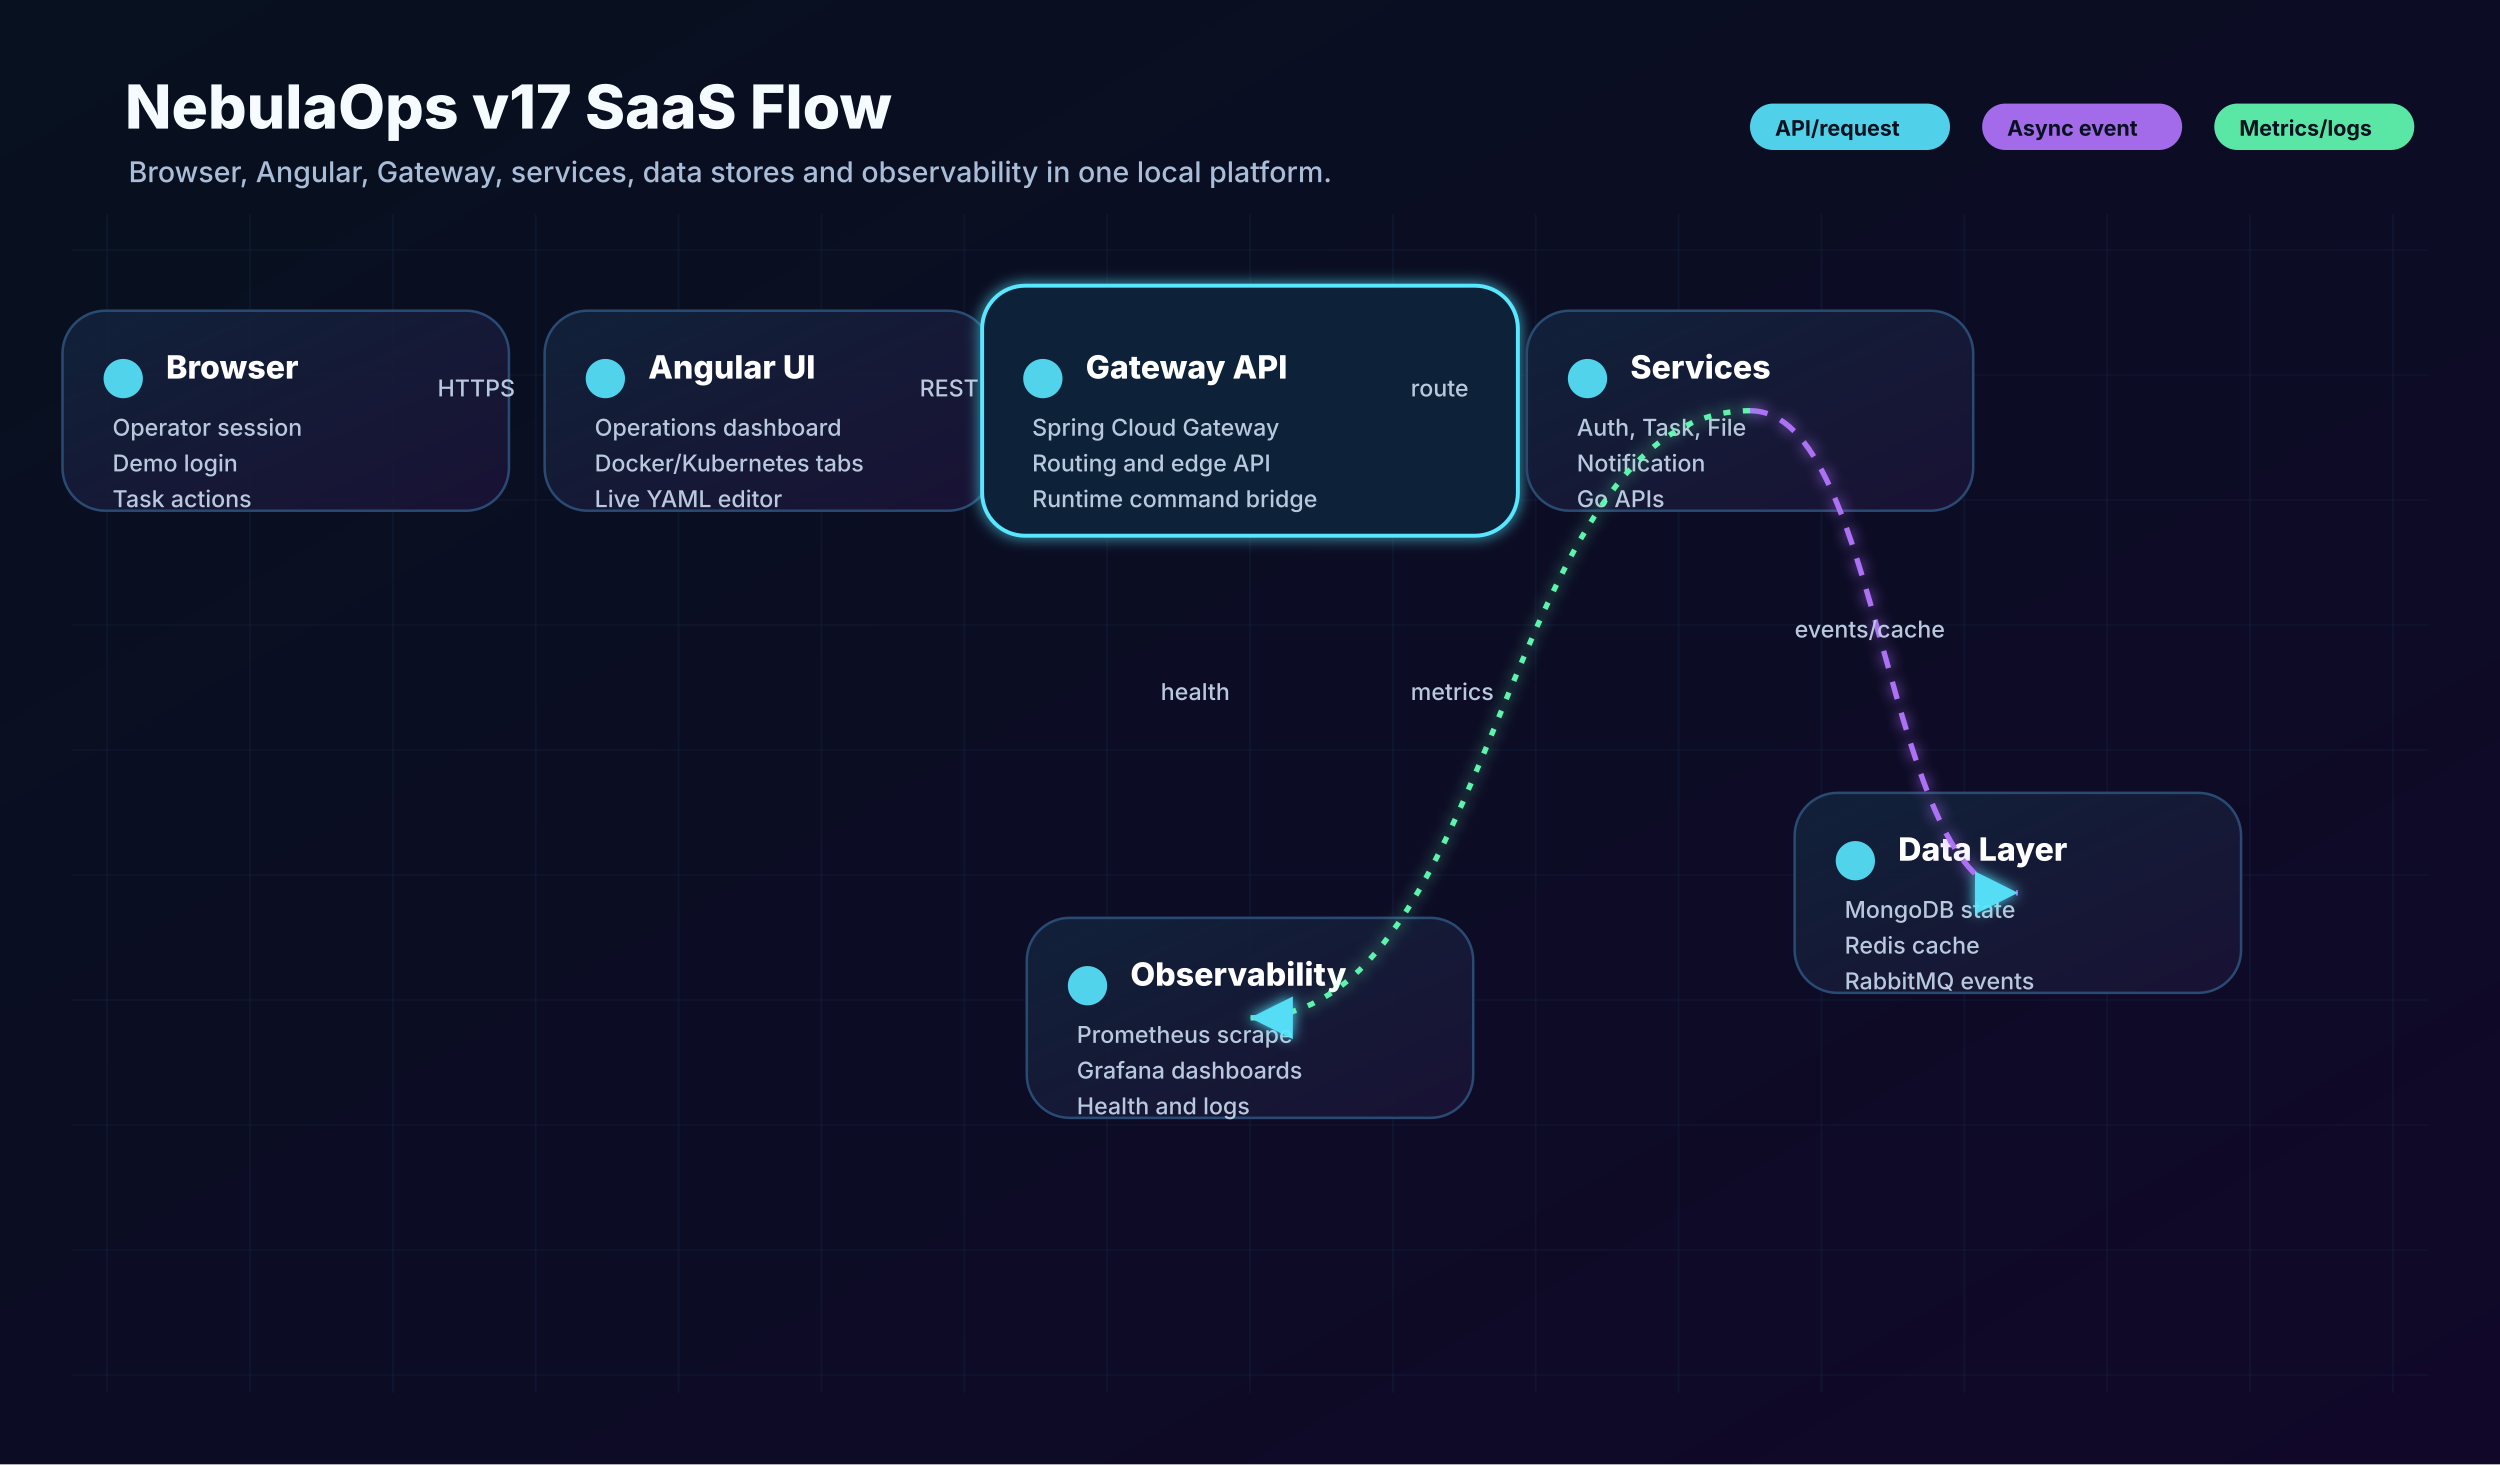
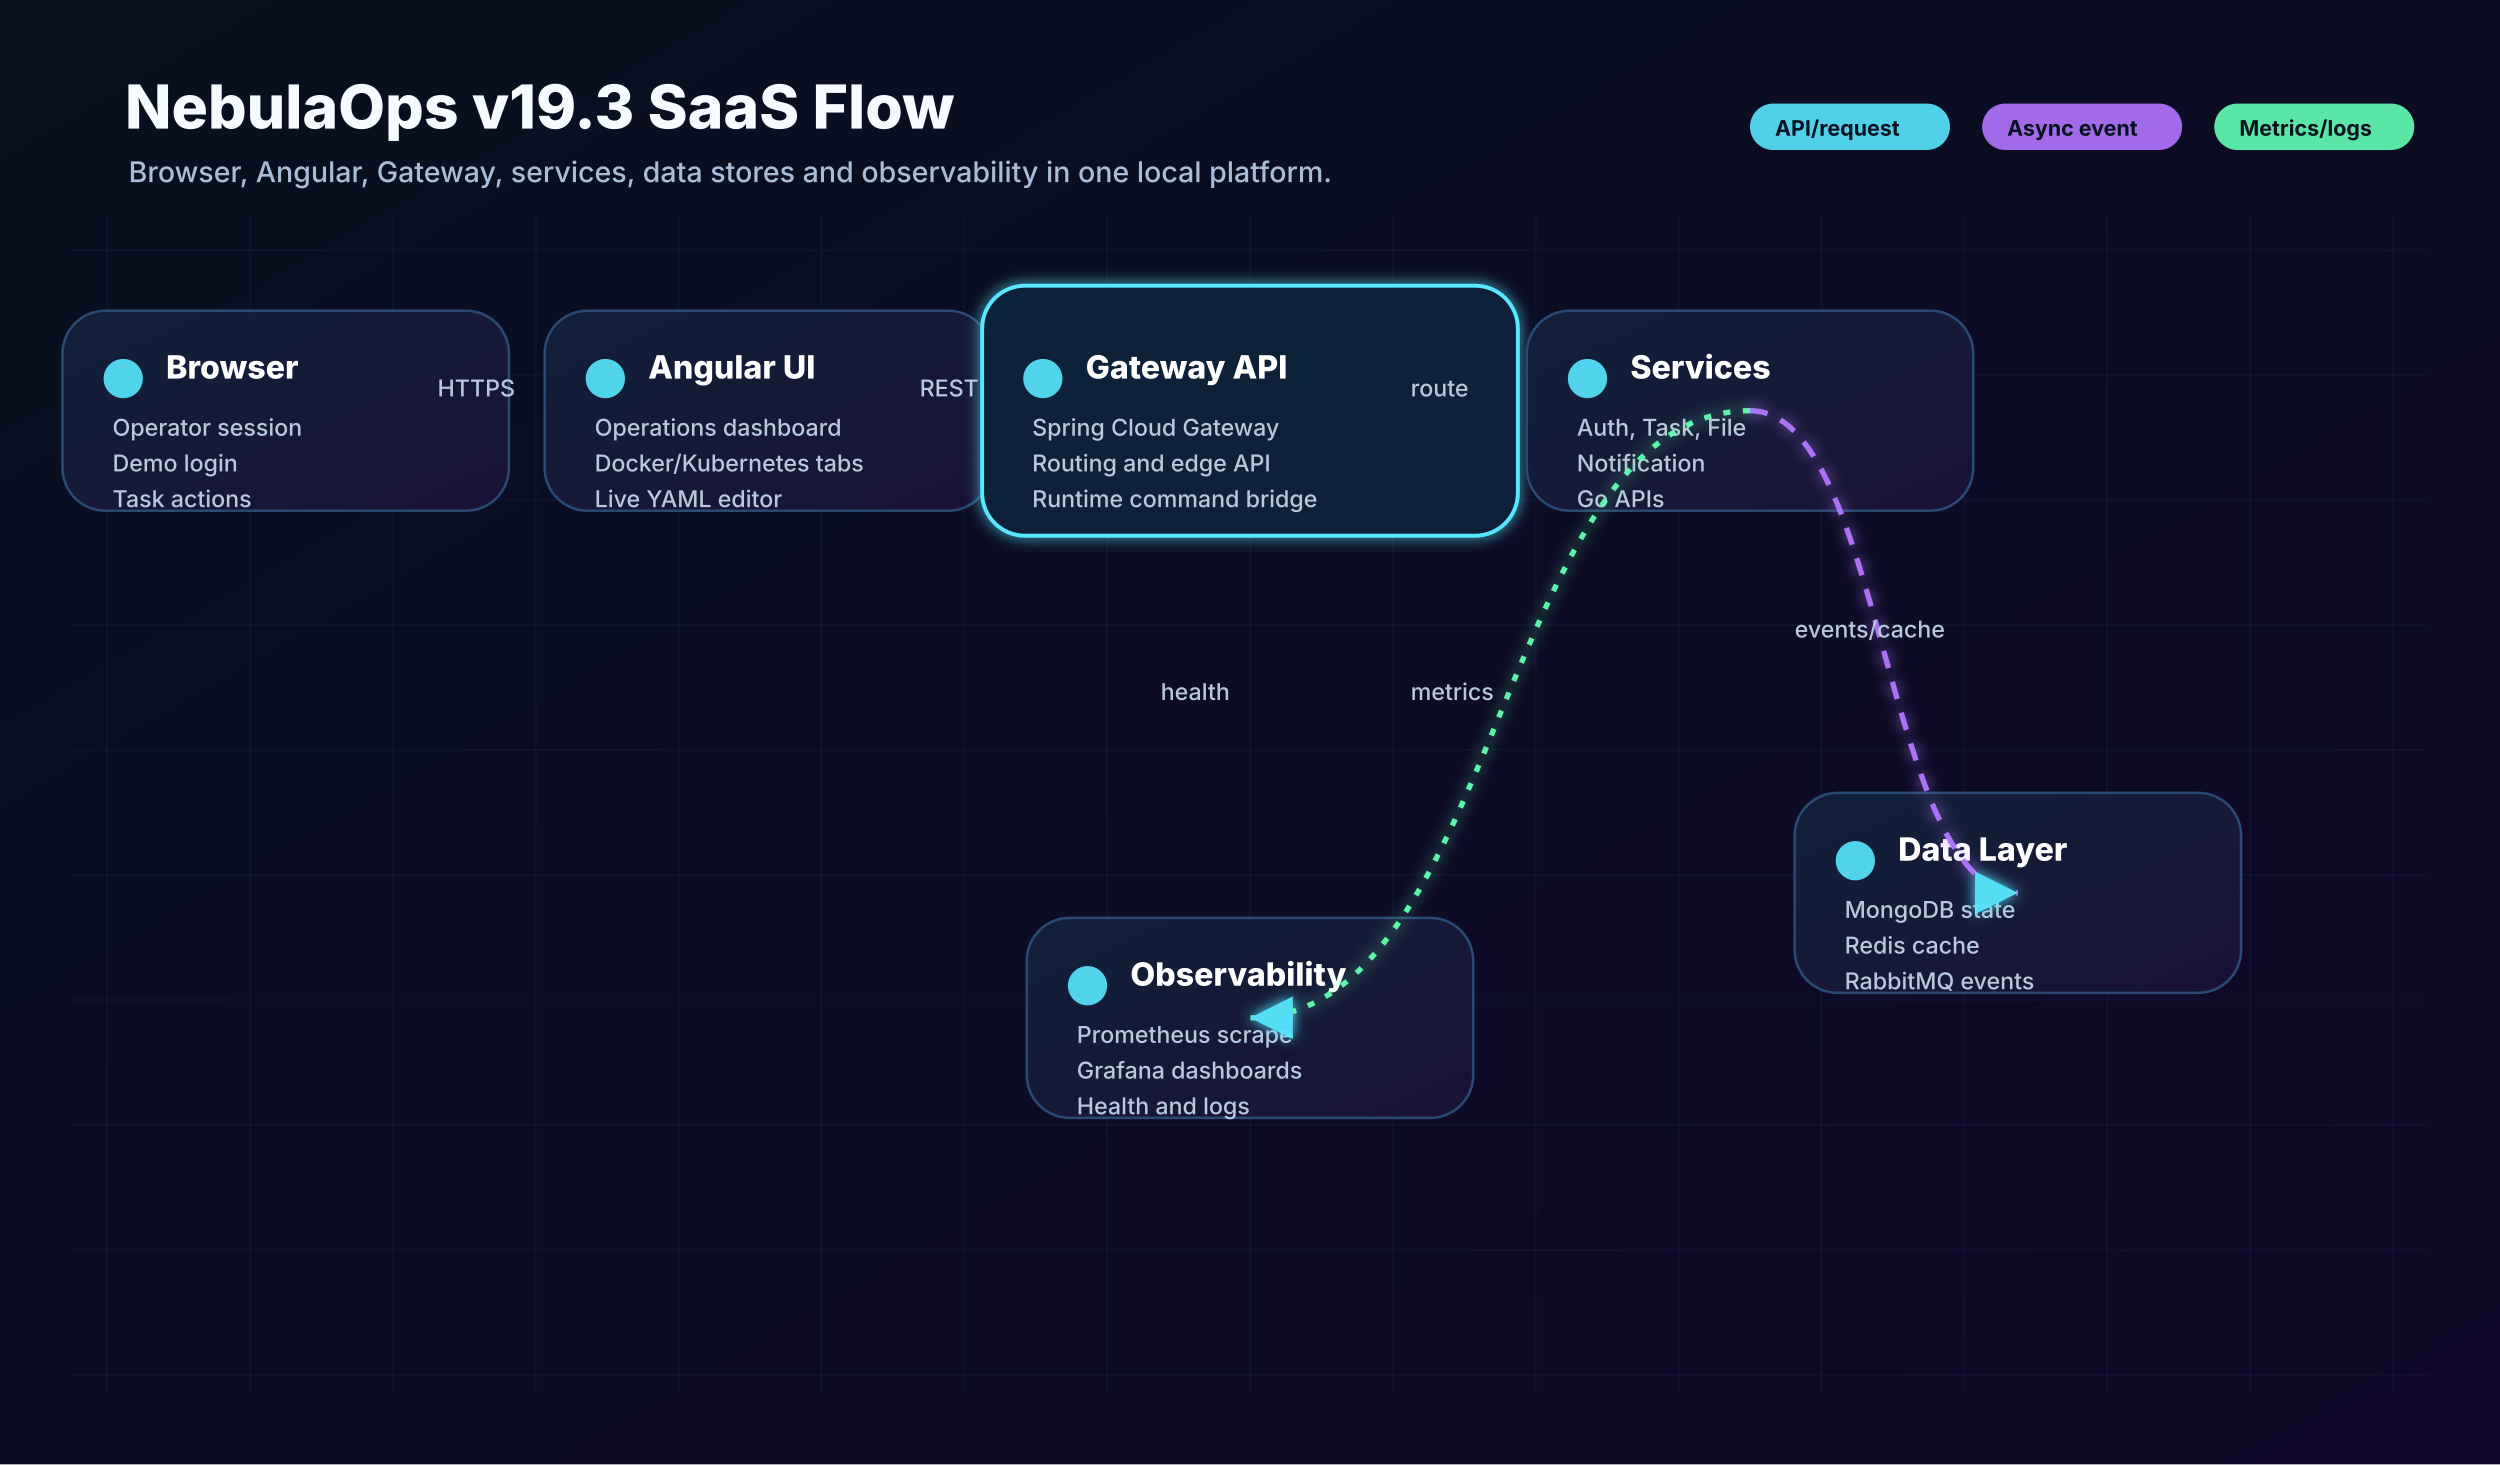
- <svg xmlns="http://www.w3.org/2000/svg" viewBox="0 0 1400 820" role="img" aria-label="NebulaOps v17 SaaS Flow">
+ <svg xmlns="http://www.w3.org/2000/svg" viewBox="0 0 1400 820" role="img" aria-label="NebulaOps v19.3 SaaS Flow">
  <defs>
    <linearGradient id="bg" x1="0" y1="0" x2="1" y2="1">
      <stop offset="0" stop-color="#07111f" />
      <stop offset="1" stop-color="#110829" />
    </linearGradient>
    <linearGradient id="card" x1="0" y1="0" x2="1" y2="1">
      <stop offset="0" stop-color="#11233a" stop-opacity=".92" />
      <stop offset="1" stop-color="#1a1235" stop-opacity=".92" />
    </linearGradient>
    <filter id="glow">
      <feGaussianBlur stdDeviation="4" result="b" />
      <feMerge>
        <feMergeNode in="b" />
        <feMergeNode in="SourceGraphic" />
      </feMerge>
    </filter>
    <marker id="arrow" markerWidth="12" markerHeight="12" refX="10" refY="6" orient="auto">
      <path d="M2,2 L10,6 L2,10 Z" fill="#58e7ff" />
    </marker>
    <style>
        .title{font:800 34px Inter,Segoe UI,Arial;fill:#f5fbff}.sub{font:500 16px Inter,Segoe UI,Arial;fill:#a9bdd8}.label{font:800 18px Inter,Segoe UI,Arial;fill:#fff}.small{font:500 13px Inter,Segoe UI,Arial;fill:#b8c8dd}.chip{font:700 12px Inter,Segoe UI,Arial;fill:#07111f}.panel{fill:url(#card);stroke:#294b73;stroke-width:1.4;rx:24}.core{fill:#0c2037;stroke:#58e7ff;stroke-width:2.2;filter:url(#glow)}.api{stroke:#58e7ff}.event{stroke:#b476ff;stroke-dasharray:10 8}.metric{stroke:#63ffb3;stroke-dasharray:4 7}.flow{fill:none;stroke-width:3;marker-end:url(#arrow);filter:url(#glow);opacity:.95}.pulse{animation:pulse 2.8s ease-in-out infinite}.dash{animation:dash 7s linear infinite}@keyframes pulse{0%,100%{opacity:.55}50%{opacity:1}}@keyframes dash{to{stroke-dashoffset:-160}}
      </style>
  </defs>
  <rect width="1400" height="820" fill="url(#bg)" />
  <path d="M60 120 V780" stroke="#163150" stroke-opacity=".25" />
  <path d="M140 120 V780" stroke="#163150" stroke-opacity=".25" />
  <path d="M220 120 V780" stroke="#163150" stroke-opacity=".25" />
  <path d="M300 120 V780" stroke="#163150" stroke-opacity=".25" />
  <path d="M380 120 V780" stroke="#163150" stroke-opacity=".25" />
  <path d="M460 120 V780" stroke="#163150" stroke-opacity=".25" />
  <path d="M540 120 V780" stroke="#163150" stroke-opacity=".25" />
  <path d="M620 120 V780" stroke="#163150" stroke-opacity=".25" />
  <path d="M700 120 V780" stroke="#163150" stroke-opacity=".25" />
  <path d="M780 120 V780" stroke="#163150" stroke-opacity=".25" />
  <path d="M860 120 V780" stroke="#163150" stroke-opacity=".25" />
  <path d="M940 120 V780" stroke="#163150" stroke-opacity=".25" />
  <path d="M1020 120 V780" stroke="#163150" stroke-opacity=".25" />
  <path d="M1100 120 V780" stroke="#163150" stroke-opacity=".25" />
  <path d="M1180 120 V780" stroke="#163150" stroke-opacity=".25" />
  <path d="M1260 120 V780" stroke="#163150" stroke-opacity=".25" />
  <path d="M1340 120 V780" stroke="#163150" stroke-opacity=".25" />
  <path d="M40 140 H1360" stroke="#163150" stroke-opacity=".22" />
  <path d="M40 210 H1360" stroke="#163150" stroke-opacity=".22" />
  <path d="M40 280 H1360" stroke="#163150" stroke-opacity=".22" />
  <path d="M40 350 H1360" stroke="#163150" stroke-opacity=".22" />
  <path d="M40 420 H1360" stroke="#163150" stroke-opacity=".22" />
  <path d="M40 490 H1360" stroke="#163150" stroke-opacity=".22" />
  <path d="M40 560 H1360" stroke="#163150" stroke-opacity=".22" />
  <path d="M40 630 H1360" stroke="#163150" stroke-opacity=".22" />
  <path d="M40 700 H1360" stroke="#163150" stroke-opacity=".22" />
  <path d="M40 770 H1360" stroke="#163150" stroke-opacity=".22" />
-   <text x="70" y="72" class="title">NebulaOps v17 SaaS Flow</text>
+   <text x="70" y="72" class="title">NebulaOps v19.3 SaaS Flow</text>
  <text x="72" y="102" class="sub">Browser, Angular, Gateway, services, data stores and observability in one local
        platform.
    </text>
  <g class="pulse">
    <rect x="35.0" y="174.0" width="250" height="112" class="panel" rx="24" />
    <circle cx="69.0" cy="212" r="11" fill="#58e7ff" opacity=".9" />
    <text x="93.0" y="212" class="label">Browser</text>
    <text x="63.0" y="244" class="small">Operator session</text>
    <text x="63.0" y="264" class="small">Demo login</text>
    <text x="63.0" y="284" class="small">Task actions</text>
  </g>
  <g class="pulse">
    <rect x="305.0" y="174.0" width="250" height="112" class="panel" rx="24" />
    <circle cx="339.0" cy="212" r="11" fill="#58e7ff" opacity=".9" />
    <text x="363.0" y="212" class="label">Angular UI</text>
    <text x="333.0" y="244" class="small">Operations dashboard</text>
    <text x="333.0" y="264" class="small">Docker/Kubernetes tabs</text>
    <text x="333.0" y="284" class="small">Live YAML editor</text>
  </g>
  <g class="pulse">
    <rect x="550.0" y="160.0" width="300" height="140" class="core" rx="24" />
    <circle cx="584.0" cy="212" r="11" fill="#58e7ff" opacity=".9" />
    <text x="608.0" y="212" class="label">Gateway API</text>
    <text x="578.0" y="244" class="small">Spring Cloud Gateway</text>
    <text x="578.0" y="264" class="small">Routing and edge API</text>
    <text x="578.0" y="284" class="small">Runtime command bridge</text>
  </g>
  <g class="pulse">
    <rect x="855.0" y="174.0" width="250" height="112" class="panel" rx="24" />
    <circle cx="889.0" cy="212" r="11" fill="#58e7ff" opacity=".9" />
    <text x="913.0" y="212" class="label">Services</text>
    <text x="883.0" y="244" class="small">Auth, Task, File</text>
    <text x="883.0" y="264" class="small">Notification</text>
    <text x="883.0" y="284" class="small">Go APIs</text>
  </g>
  <g class="pulse">
    <rect x="1005.0" y="444.0" width="250" height="112" class="panel" rx="24" />
    <circle cx="1039.0" cy="482" r="11" fill="#58e7ff" opacity=".9" />
    <text x="1063.0" y="482" class="label">Data Layer</text>
    <text x="1033.0" y="514" class="small">MongoDB state</text>
    <text x="1033.0" y="534" class="small">Redis cache</text>
    <text x="1033.0" y="554" class="small">RabbitMQ events</text>
  </g>
  <g class="pulse">
    <rect x="575.0" y="514.0" width="250" height="112" class="panel" rx="24" />
    <circle cx="609.0" cy="552" r="11" fill="#58e7ff" opacity=".9" />
    <text x="633.0" y="552" class="label">Observability</text>
    <text x="603.0" y="584" class="small">Prometheus scrape</text>
    <text x="603.0" y="604" class="small">Grafana dashboards</text>
    <text x="603.0" y="624" class="small">Health and logs</text>
  </g>
  <path class="flow dash api" d="M160 230 C 295.0 230, 295.0 230, 430 230" />
  <text x="245.0" y="222.0" class="small">HTTPS</text>
  <path class="flow dash api" d="M430 230 C 565.0 230, 565.0 230, 700 230" />
  <text x="515.0" y="222.0" class="small">REST</text>
  <path class="flow dash api" d="M700 230 C 840.0 230, 840.0 230, 980 230" />
  <text x="790.0" y="222.0" class="small">route</text>
  <path class="flow dash event" d="M980 230 C 1055.0 230, 1055.0 500, 1130 500" />
  <text x="1005.0" y="357.0" class="small">events/cache</text>
  <path class="flow dash metric" d="M980 230 C 840.0 230, 840.0 570, 700 570" />
  <text x="790.0" y="392.0" class="small">metrics</text>
  <path class="flow dash metric" d="M700 230 C 700.0 230, 700.0 570, 700 570" />
  <text x="650.0" y="392.0" class="small">health</text>
  <rect x="980" y="58" width="112" height="26" rx="13" fill="#58e7ff" opacity=".9" />
  <text x="994" y="76" class="chip">API/request</text>
  <rect x="1110" y="58" width="112" height="26" rx="13" fill="#b476ff" opacity=".9" />
  <text x="1124" y="76" class="chip">Async event</text>
  <rect x="1240" y="58" width="112" height="26" rx="13" fill="#63ffb3" opacity=".9" />
  <text x="1254" y="76" class="chip">Metrics/logs</text>
</svg>
